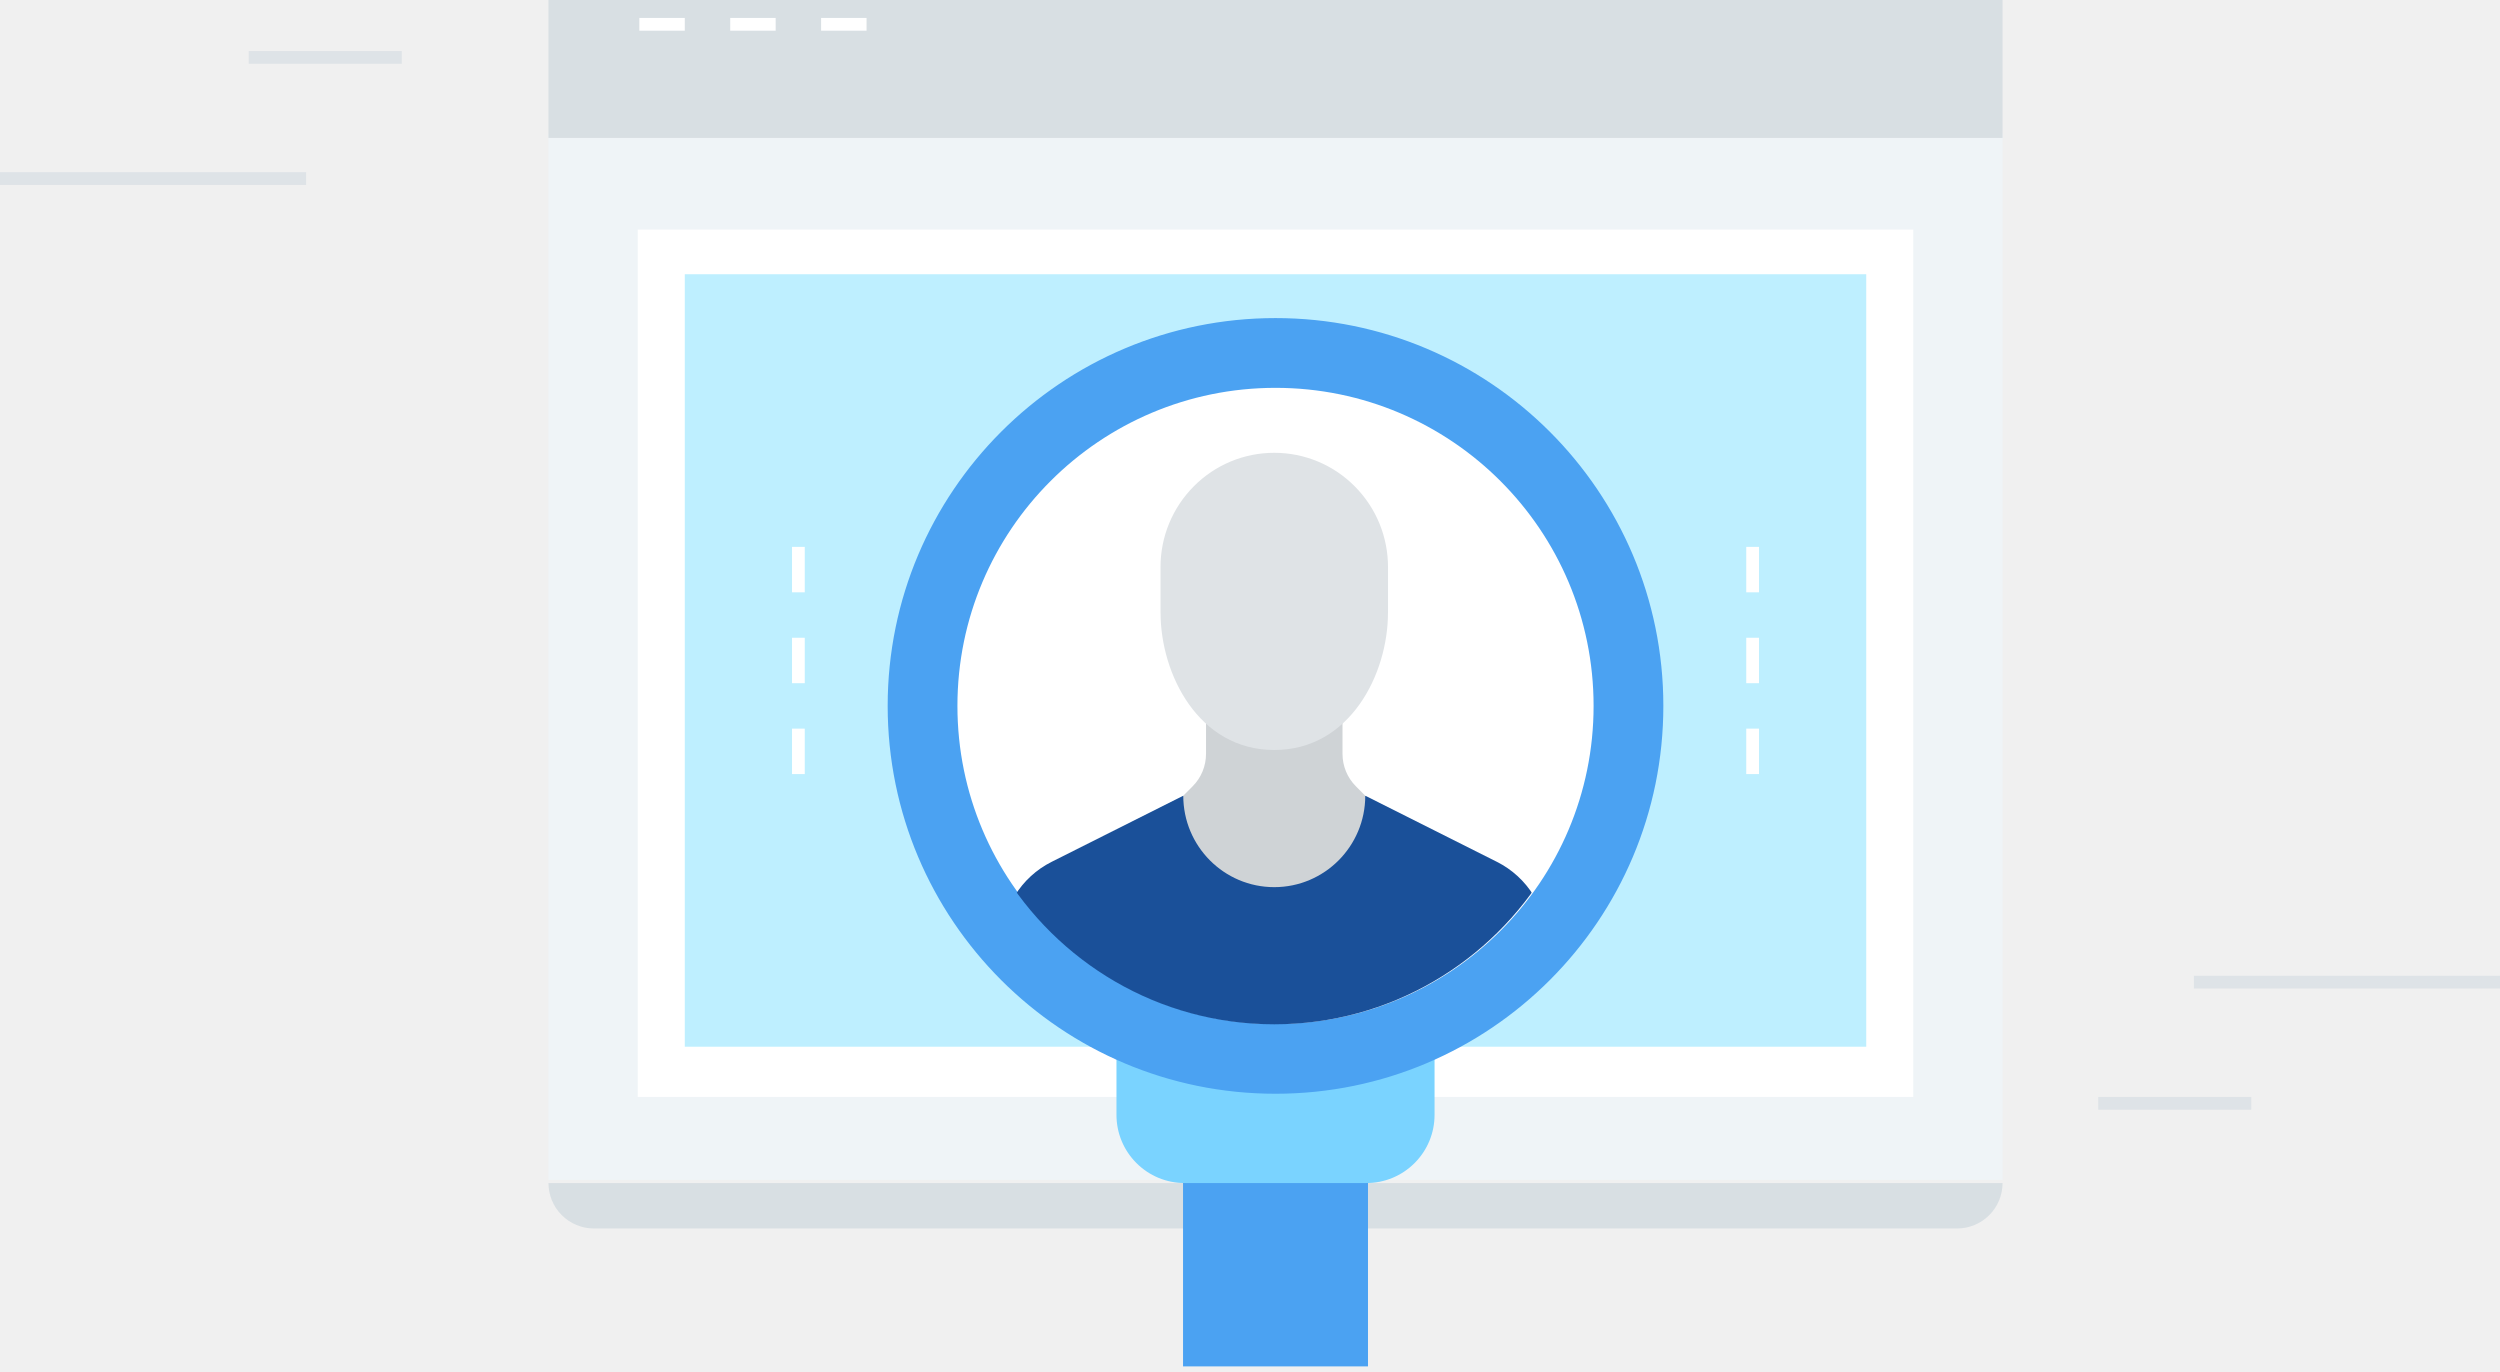
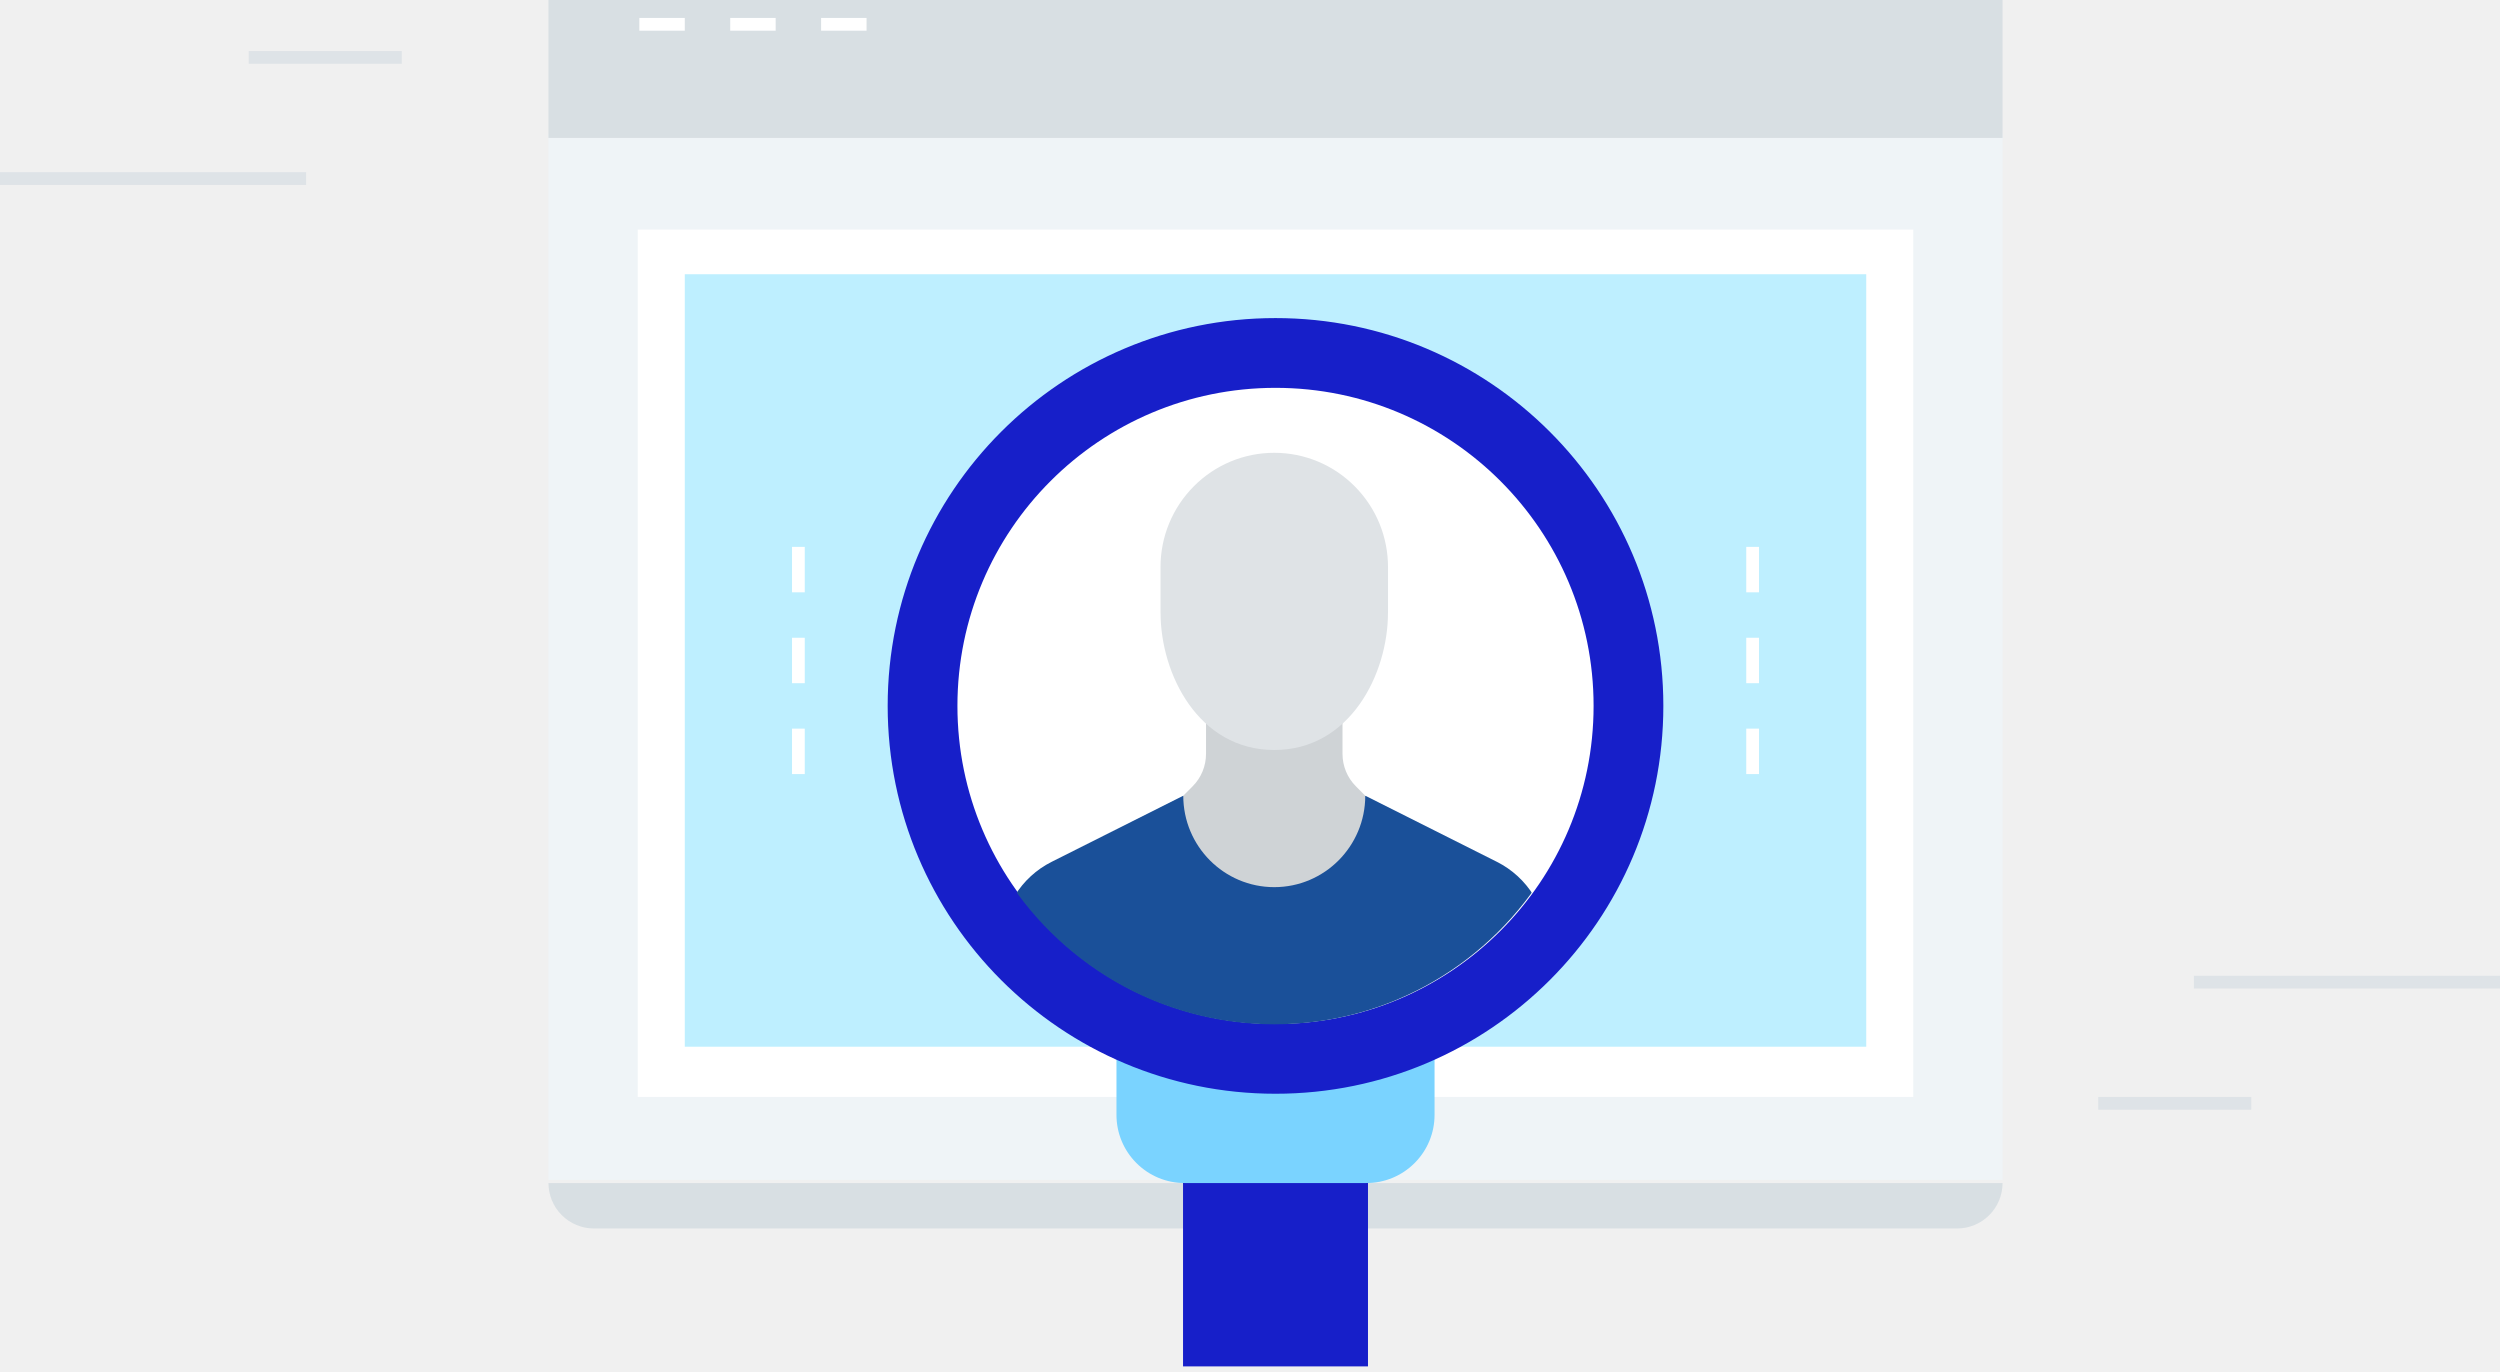
<svg xmlns="http://www.w3.org/2000/svg" xmlns:xlink="http://www.w3.org/1999/xlink" width="392px" height="215px" viewBox="0 0 392 215" version="1.1">
  <defs>
    <path d="M85.61,11.522 C76.871,26.097 60.97,35.845 42.805,35.845 C24.64,35.845 8.74,26.099 0,11.527 L0,0 L85.61,0 L85.61,11.522 Z" id="path-1" />
  </defs>
  <g id="Paid-signup" stroke="none" stroke-width="1" fill="none" fill-rule="evenodd">
    <g id="signup3" transform="translate(-665, 0)">
      <g id="username2" transform="translate(665, -14)">
        <polygon id="Shape" fill="#EFF4F7" fill-rule="nonzero" points="86 199 314 199 314 35 86 35" />
        <polygon id="Shape" fill="#FFFFFF" fill-rule="nonzero" points="100 186 300 186 300 50 100 50" />
        <path d="M314,35.625 L86,35.625 L86,7.125 C85.997,5.235 86.748,3.422 88.088,2.088 C89.422,0.749 91.235,-0.002 93.125,-2.56428213e-15 L306.875,-2.56428213e-15 C308.699,-2.56428213e-15 310.519,0.695 311.912,2.088 C313.252,3.422 314.003,5.235 314,7.125 L314,35.625 Z M314,199.5 L86,199.5 C86,201.324 86.695,203.144 88.088,204.537 C89.422,205.876 91.235,206.627 93.125,206.625 L306.875,206.625 C308.765,206.627 310.578,205.876 311.912,204.537 C313.251,203.203 314.002,201.39 314,199.5 Z" id="Shape" fill="#D8DFE3" fill-rule="nonzero" />
        <path d="M100.25,17.813 L107.375,17.813 M114.5,17.813 L121.625,17.813 M128.75,17.813 L135.875,17.813" id="Shape" stroke="#FFFFFF" stroke-width="2" />
        <polygon id="Shape" fill="#BEEFFF" fill-rule="nonzero" points="107.375 178.125 292.625 178.125 292.625 57 107.375 57" />
        <path d="M274.813,99.75 L274.813,106.875 M274.813,114 L274.813,121.125 M274.813,128.25 L274.813,135.375 M125.188,99.75 L125.188,106.875 M125.188,114 L125.188,121.125 M125.188,128.25 L125.188,135.375" id="Shape" stroke="#FFFFFF" stroke-width="2" />
-         <polygon id="Shape" stroke="#4BA2F2" stroke-width="0.5" fill="#4BA2F2" fill-rule="nonzero" points="185.75 228 214.25 228 214.25 199.5 185.75 199.5" />
+         <polygon id="Shape" stroke="#171fc9" stroke-width="0.5" fill="#171fc9" fill-rule="nonzero" points="185.75 228 214.25 228 214.25 199.5 185.75 199.5" />
        <path d="M224.938,188.813 C224.941,191.648 223.814,194.368 221.806,196.369 C219.804,198.377 217.085,199.504 214.25,199.5 L185.75,199.5 C182.915,199.504 180.196,198.377 178.194,196.369 C176.186,194.367 175.059,191.648 175.063,188.813 L175.063,178.125 L224.938,178.125 L224.938,188.813 Z" id="Shape" fill="#7AD3FF" fill-rule="nonzero" />
-         <path d="M260.563,124.688 C260.563,158.136 233.448,185.25 200,185.25 C166.552,185.25 139.437,158.136 139.437,124.687 C139.437,91.239 166.552,64.125 200,64.125 C233.448,64.125 260.563,91.239 260.563,124.688" id="Shape" stroke="#4BA2F2" stroke-width="0.5" fill="#4BA2F2" fill-rule="nonzero" />
+         <path d="M260.563,124.688 C260.563,158.136 233.448,185.25 200,185.25 C166.552,185.25 139.437,158.136 139.437,124.687 C139.437,91.239 166.552,64.125 200,64.125 C233.448,64.125 260.563,91.239 260.563,124.688" id="Shape" stroke="#171fc9" stroke-width="0.5" fill="#171fc9" fill-rule="nonzero" />
        <path d="M249.875,124.688 C249.875,152.233 227.542,174.562 200,174.562 C172.458,174.562 150.125,152.232 150.125,124.687 C150.125,97.142 172.458,74.814 200,74.814 C227.542,74.814 249.875,97.144 249.875,124.688" id="Shape" fill="#FFFFFF" fill-rule="nonzero" />
        <path d="M353,187 L329,187 M392,168 L344,168 M39,23 L63,23 M0,42 L48,42" id="Shape" stroke="#DEE3E7" stroke-width="2" />
        <g id="Group" transform="translate(157, 85)">
          <g id="Clipped" transform="translate(0, 53.767)">
            <g id="Group">
              <g id="Shape-Clipped">
                <mask id="mask-2" fill="white">
                  <use xlink:href="#path-1" />
                </mask>
                <g id="path-1" />
                <path d="M83.477,15.661 C82.089,13.398 80.096,11.567 77.724,10.374 L57.074,0 L28.538,0 L7.888,10.374 C5.514,11.566 3.52,13.397 2.13,15.66 C0.733,17.926 -0.004,20.537 2.03448505e-15,23.199 L2.03448505e-15,32.261 L2.572,33.551 C8.739,36.654 15.248,39.025 21.966,40.616 C28.833,42.247 36.046,43.014 42.805,43.014 C49.561,43.014 56.777,42.247 63.64,40.616 C70.358,39.026 76.867,36.655 83.034,33.551 L85.609,32.261 L85.609,23.199 C85.612,20.537 84.873,17.927 83.476,15.661" id="Shape" fill="#1A5099" fill-rule="nonzero" mask="url(#mask-2)" />
              </g>
            </g>
          </g>
          <path d="M55.596,52.283 C54.932,51.617 54.406,50.827 54.048,49.957 C53.69,49.086 53.505,48.153 53.505,47.211 L53.505,39.429 L32.103,39.429 L32.103,47.211 C32.103,48.128 31.928,49.061 31.561,49.957 C31.203,50.827 30.677,51.617 30.013,52.283 L28.536,53.767 C28.536,61.685 34.925,68.105 42.804,68.105 C50.684,68.105 57.073,61.685 57.073,53.767 L55.596,52.283 Z" id="Shape" fill="#CFD3D6" fill-rule="nonzero" />
          <path d="M55.415,5.25 C52.081,1.887 47.541,-0.004 42.805,1.23973047e-14 C38.069,-0.005 33.529,1.885 30.195,5.248 C26.841,8.613 24.961,13.172 24.97,17.923 L24.97,25.092 L24.977,25.092 C24.977,34.68 30.917,46.599 42.805,46.599 C54.691,46.599 60.634,34.68 60.634,25.092 L60.641,25.092 L60.641,17.922 C60.641,13.335 58.9,8.75 55.415,5.248" id="Shape" fill="#DFE3E6" fill-rule="nonzero" />
        </g>
      </g>
    </g>
  </g>
</svg>
